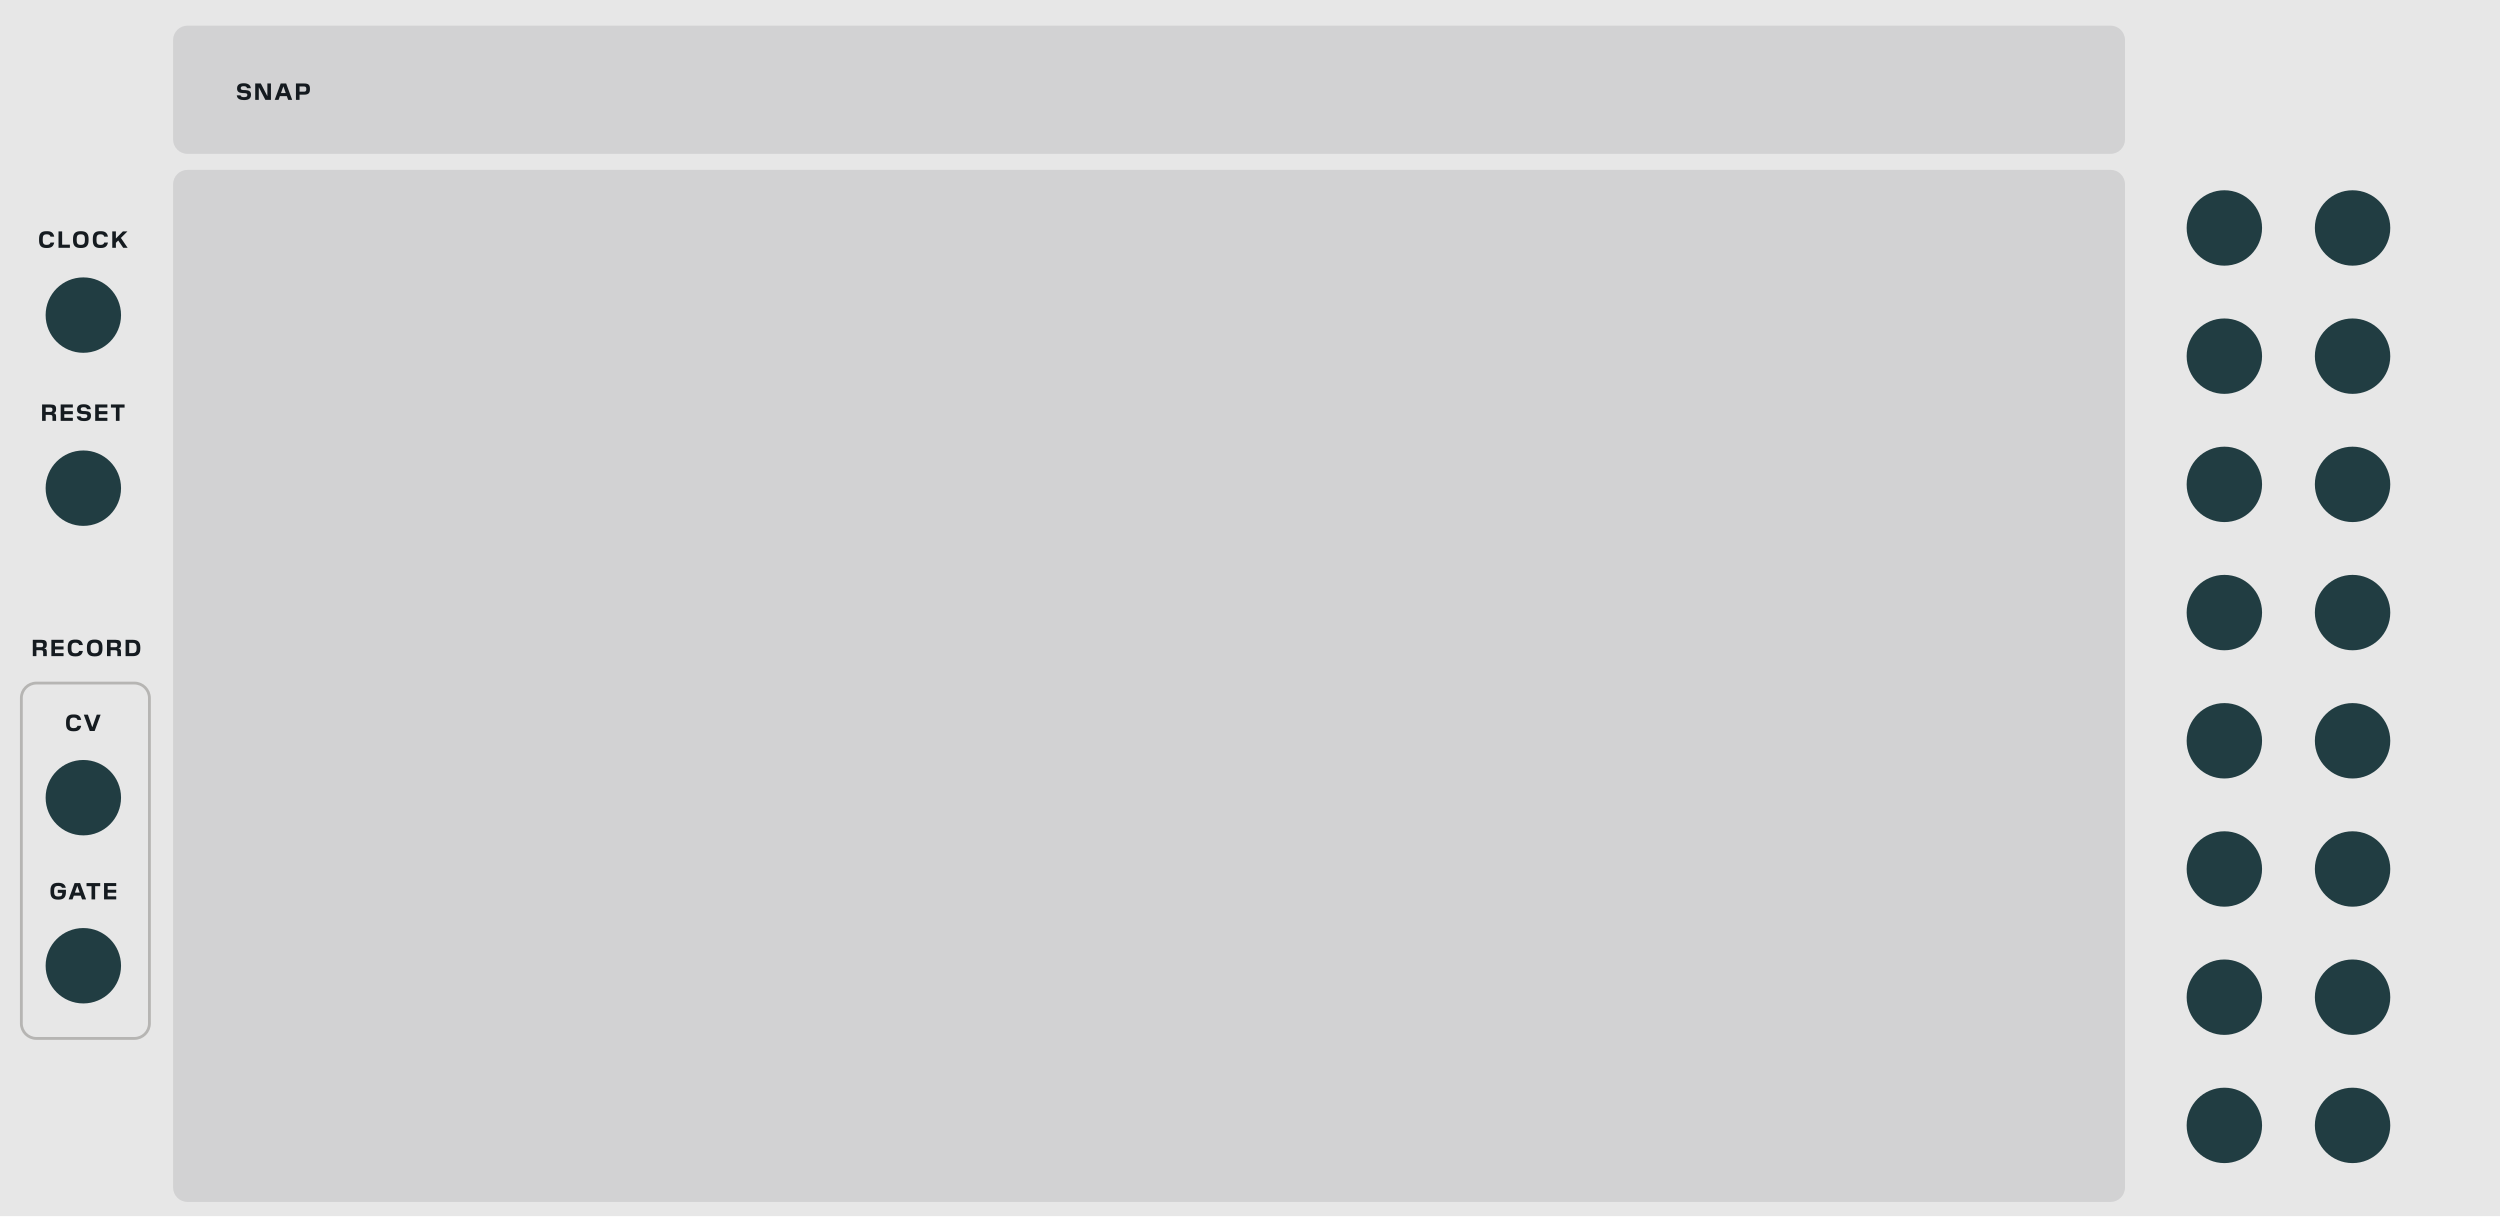
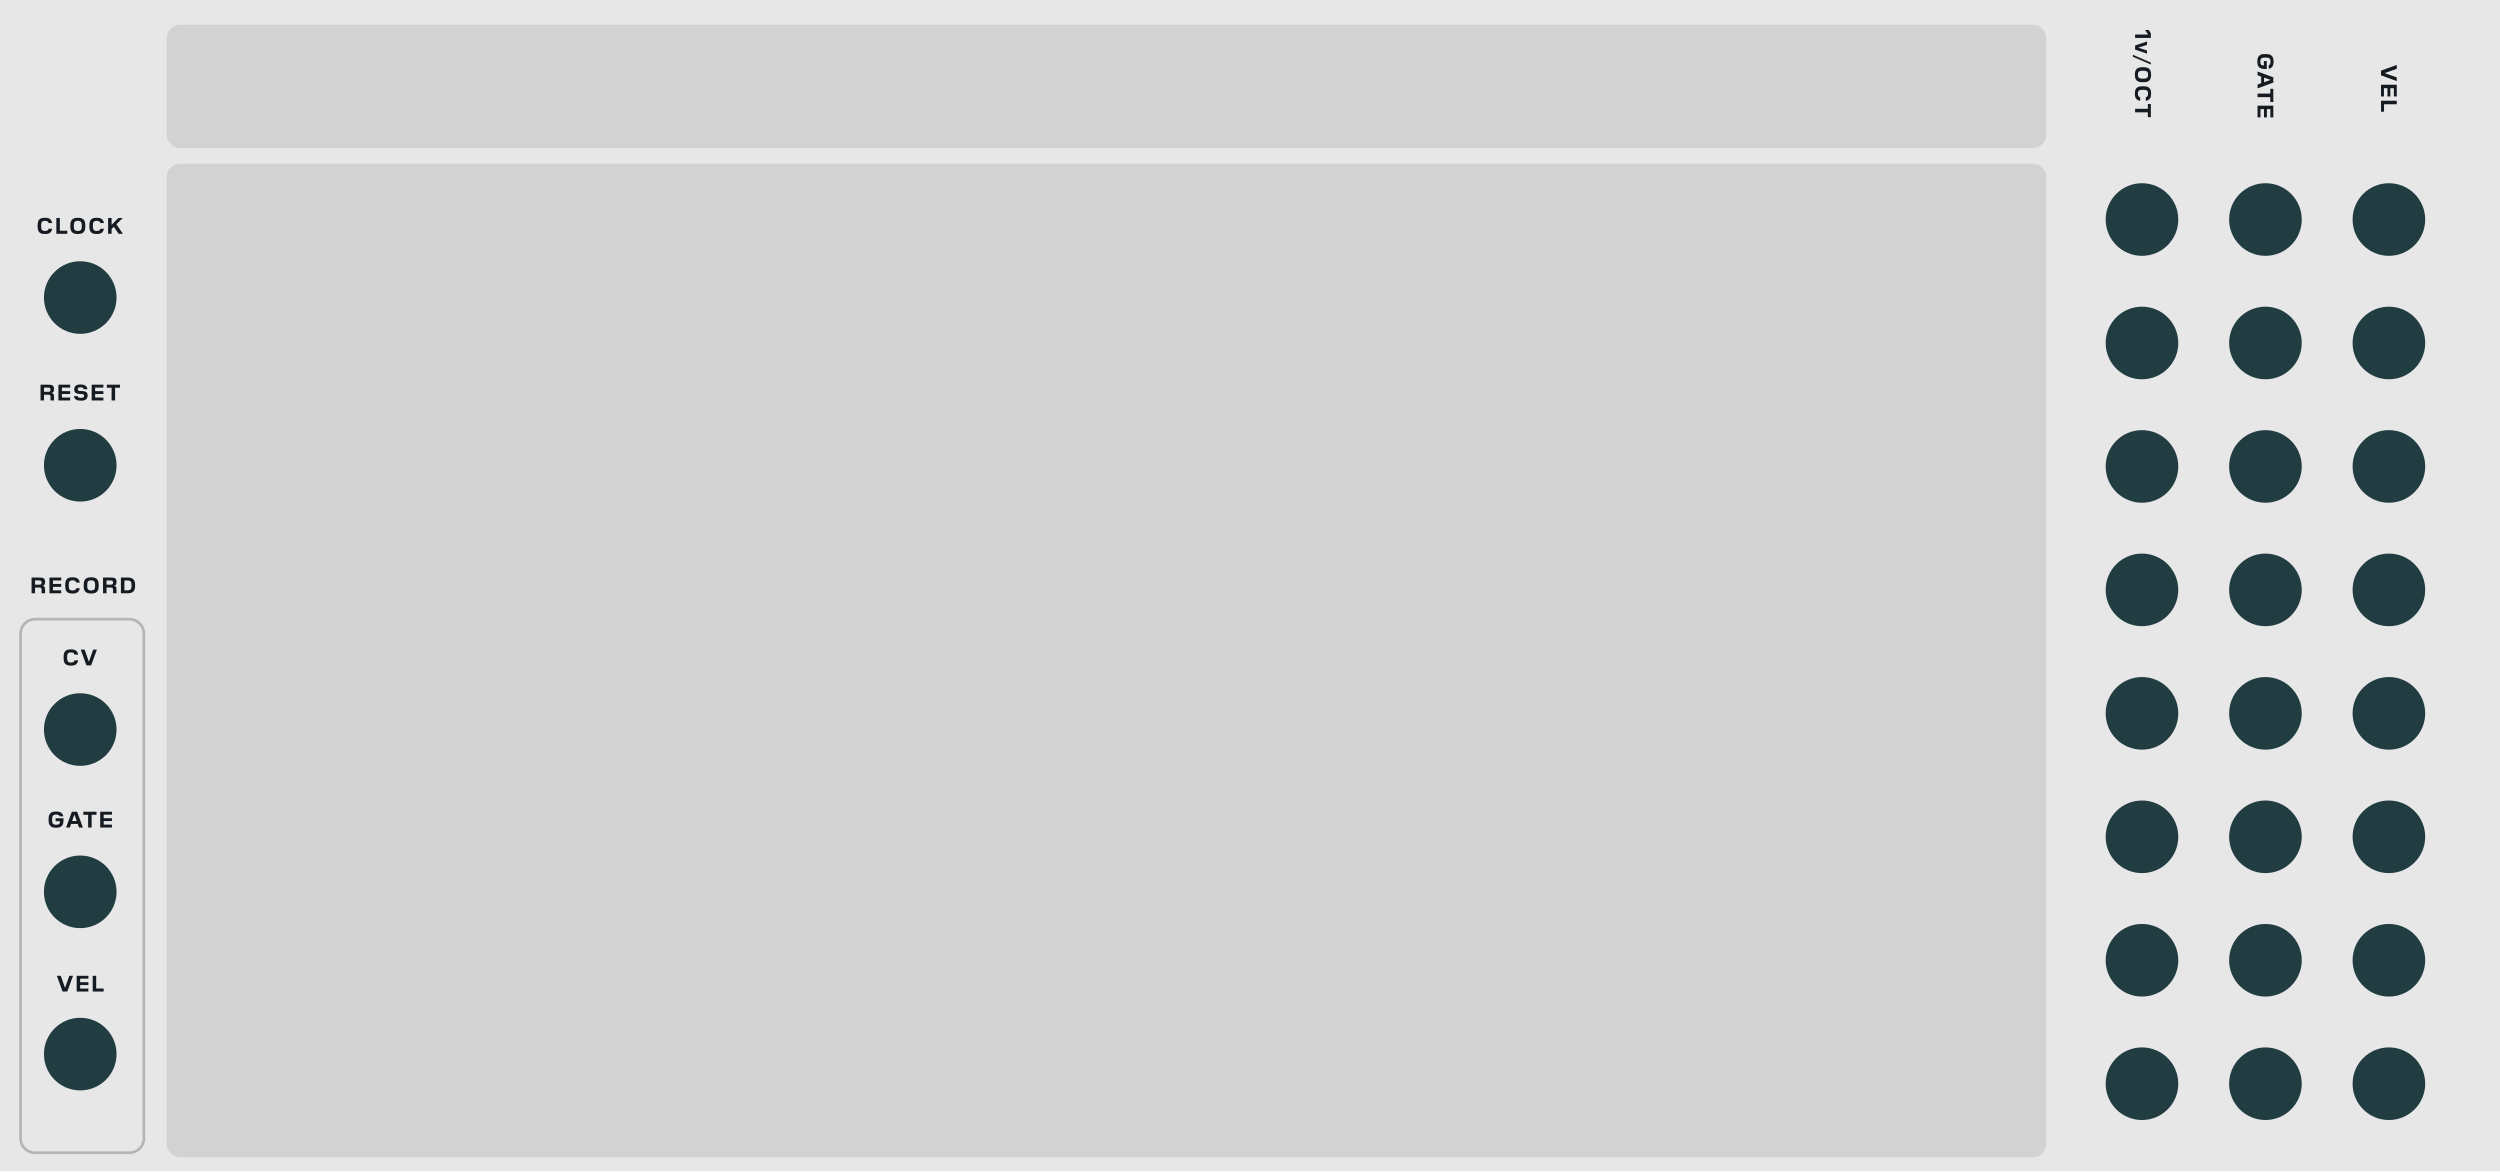
- <svg xmlns="http://www.w3.org/2000/svg" version="1.1" id="piano_roll_panel" width="264.16mm" height="128.5mm" viewBox="0 0 780 379.429">
+ <svg xmlns="http://www.w3.org/2000/svg" version="1.1" id="piano_roll_panel" width="274.32mm" height="128.5mm" viewBox="0 0 810 379.429">
  <defs id="defs1">
    <rect x="31.775" y="71.189" width="255.118" height="85.549" id="rect2-5-9" />
    <rect x="31.775" y="71.189" width="255.118" height="85.549" id="rect2-5-9-1" />
    <rect x="31.775" y="71.189" width="255.118" height="85.549" id="rect2-5-9-8" />
    <rect x="31.775" y="71.189" width="255.118" height="85.549" id="rect2-5-9-8-5" />
    <rect x="31.775" y="71.189" width="255.118" height="85.549" id="rect2-5-9-8-5-5" />
    <rect x="31.775" y="71.189" width="255.118" height="85.549" id="rect2-5-9-8-5-5-3" />
    <rect x="31.775" y="71.189" width="255.118" height="85.549" id="rect2-5-9-1-4" />
+     <rect x="31.775" y="71.189" width="47.346" height="13.253" id="rect2-5-9-1-4-9" />
+     <rect x="31.775" y="71.189" width="34.226" height="11.834" id="rect2-5-9-1-4-9-2" />
+     <rect x="31.775" y="71.189" width="34.226" height="11.834" id="rect2-5-9-1-4-9-2-5" />
+     <rect x="31.775" y="71.189" width="34.226" height="11.834" id="rect2-5-9-1-4-9-2-1" />
+     <rect x="31.775" y="71.189" width="255.118" height="85.549" id="rect2-5-9-1-4-8" />
  </defs>
-   <rect id="panel_background" x="0" y="0" width="780" height="379.429" fill="#e7e7e7" />
-   <circle id="clk_input" cx="26" cy="98.312" r="11.764" fill="#213d42" />
-   <circle id="rst_input" cx="26" cy="152.312" r="11.764" fill="#213d42" />
-   <circle id="rec_voct_input" cx="26" cy="248.875" r="11.764" fill="#213d42" />
-   <circle id="rec_gate_input" cx="26" cy="301.312" r="11.764" fill="#213d42" />
+   <rect id="panel_background" x="0" y="0" width="810" height="379.429" fill="#e7e7e7" />
+   <circle id="clk_input" cx="26" cy="96.406" r="11.764" fill="#213d42" />
+   <circle id="rst_input" cx="26" cy="150.75" r="11.764" fill="#213d42" />
+   <circle id="rec_voct_input" cx="26" cy="236.375" r="11.764" fill="#213d42" />
+   <circle id="rec_gate_input" cx="26" cy="288.952" r="11.764" fill="#213d42" />
  <rect id="control_bar" x="54" y="8" width="609" height="40" rx="4.5" fill="#d2d2d3" />
  <rect id="editor_area" x="54" y="53" width="609" height="322" rx="4.5" fill="#d2d2d3" />
  <circle id="voct_1_output" cx="694" cy="71.125" r="11.764" fill="#213d42" />
  <circle id="gate_1_output" cx="734" cy="71.125" r="11.764" fill="#213d42" />
  <circle id="voct_2_output" cx="694" cy="111.125" r="11.764" fill="#213d42" />
  <circle id="gate_2_output" cx="734" cy="111.125" r="11.764" fill="#213d42" />
  <circle id="voct_3_output" cx="694" cy="151.125" r="11.764" fill="#213d42" />
  <circle id="gate_3_output" cx="734" cy="151.125" r="11.764" fill="#213d42" />
  <circle id="voct_4_output" cx="694" cy="191.125" r="11.764" fill="#213d42" />
  <circle id="gate_4_output" cx="734" cy="191.125" r="11.764" fill="#213d42" />
  <circle id="voct_5_output" cx="694" cy="231.125" r="11.764" fill="#213d42" />
  <circle id="gate_5_output" cx="734" cy="231.125" r="11.764" fill="#213d42" />
  <circle id="voct_6_output" cx="694" cy="271.125" r="11.764" fill="#213d42" />
  <circle id="gate_6_output" cx="734" cy="271.125" r="11.764" fill="#213d42" />
  <circle id="voct_7_output" cx="694" cy="311.125" r="11.764" fill="#213d42" />
  <circle id="gate_7_output" cx="734" cy="311.125" r="11.764" fill="#213d42" />
  <circle id="voct_8_output" cx="694" cy="351.125" r="11.764" fill="#213d42" />
  <circle id="gate_8_output" cx="734" cy="351.125" r="11.764" fill="#213d42" />
-   <path style="font-size:9.333px;font-family:Pilat;-inkscape-font-specification:Pilat;text-align:center;letter-spacing:0.88px;white-space:pre;fill:#0b1116;fill-opacity:0.953;stroke-width:0.378" d="m 144.993,79.449 c 1.792,0 2.585,-0.709 2.884,-2.193 h -1.484 c -0.187,0.672 -0.635,0.933 -1.447,0.933 h -0.121 c -1.297,0 -1.531,-0.719 -1.531,-1.904 v -0.392 c 0,-1.185 0.233,-1.904 1.531,-1.904 h 0.121 c 0.812,0 1.26,0.261 1.447,0.933 h 1.484 c -0.299,-1.484 -1.092,-2.193 -2.884,-2.193 h -0.215 c -2.109,0 -2.949,0.915 -2.949,3.071 v 0.579 c 0,2.156 0.84,3.071 2.949,3.071 z m 9.149,-1.344 h -3.099 v -5.283 h -1.447 v 6.533 h 4.545 z m 4.417,1.344 c 2.1,0 3.043,-0.915 3.043,-3.071 v -0.569 c 0,-2.156 -0.943,-3.08 -3.043,-3.08 h -0.121 c -2.119,0 -3.052,0.924 -3.052,3.08 v 0.569 c 0,2.156 0.933,3.071 3.052,3.071 z m -0.14,-1.26 c -1.297,0 -1.568,-0.719 -1.568,-1.904 v -0.392 c 0,-1.185 0.271,-1.904 1.568,-1.904 h 0.159 c 1.288,0 1.559,0.719 1.559,1.904 v 0.392 c 0,1.204 -0.271,1.885 -1.559,1.904 z m 8.039,1.26 c 1.792,0 2.585,-0.709 2.884,-2.193 h -1.484 c -0.187,0.672 -0.635,0.933 -1.447,0.933 h -0.121 c -1.297,0 -1.531,-0.719 -1.531,-1.904 v -0.392 c 0,-1.185 0.233,-1.904 1.531,-1.904 h 0.121 c 0.812,0 1.26,0.261 1.447,0.933 h 1.484 c -0.299,-1.484 -1.092,-2.193 -2.884,-2.193 h -0.215 c -2.109,0 -2.949,0.915 -2.949,3.071 v 0.579 c 0,2.156 0.84,3.071 2.949,3.071 z m 6.051,-2.063 0.896,-0.905 h 0.065 l 1.951,2.875 h 1.764 l -2.679,-3.929 2.604,-2.604 h -1.811 l -2.735,2.781 h -0.056 v -2.781 h -1.447 v 6.533 h 1.447 z" id="text2-5-5" transform="matrix(0.78125,0,0,0.78125,-98.61457,15.30779)" aria-label="CLOCK" />
-   <path style="font-size:9.333px;font-family:Pilat;-inkscape-font-specification:Pilat;text-align:center;letter-spacing:0.88px;white-space:pre;fill:#0b1116;fill-opacity:0.953;stroke-width:0.378" d="m 144.493,76.976 h 1.605 c 0.859,0 1.092,0.159 1.092,0.896 v 1.484 h 1.447 v -1.577 c 0,-1.139 -0.308,-1.372 -0.999,-1.484 v -0.065 c 0.7,-0.112 0.999,-0.541 0.999,-1.512 v -0.168 c 0,-1.269 -0.597,-1.727 -2.221,-1.727 h -3.369 v 6.533 h 1.447 z m 1.615,-2.949 c 0.821,0 1.083,0.205 1.083,0.868 v 0.056 c 0,0.625 -0.261,0.831 -0.933,0.831 h -1.764 v -1.755 z m 9.224,4.116 h -3.416 v -1.456 h 3.416 v -1.204 h -3.416 v -1.447 h 3.416 v -1.213 h -4.863 v 6.533 h 4.863 z m 4.52,1.307 c 1.652,0 2.725,-0.569 2.725,-2.109 v -0.084 c 0,-1.185 -0.691,-1.727 -2.137,-1.792 l -0.887,-0.028 c -0.849,-0.037 -1.064,-0.243 -1.064,-0.719 v -0.047 c 0,-0.551 0.355,-0.765 1.167,-0.765 0.709,0 1.185,0.159 1.325,0.784 h 1.521 c -0.112,-1.316 -1.213,-1.96 -2.763,-1.96 h -0.112 c -1.745,0 -2.613,0.691 -2.613,2.063 v 0.065 c 0,1.167 0.709,1.717 2.137,1.783 l 0.896,0.037 c 0.831,0.037 1.064,0.243 1.064,0.719 v 0.084 c 0,0.588 -0.439,0.793 -1.307,0.793 -0.616,0 -1.251,-0.084 -1.381,-0.719 h -1.521 c 0.149,1.381 1.26,1.895 2.865,1.895 z m 9.271,-1.307 h -3.416 v -1.456 h 3.416 v -1.204 h -3.416 v -1.447 h 3.416 v -1.213 h -4.863 v 6.533 h 4.863 z m 4.856,-4.069 h 2.016 v -1.251 h -5.46 v 1.251 h 1.988 v 5.283 h 1.456 z" id="text2-5-5-2" transform="matrix(0.78125,0,0,0.78125,-98.62551,69.30955)" aria-label="RESET" />
-   <path style="font-size:9.333px;font-family:Pilat;-inkscape-font-specification:Pilat;text-align:center;letter-spacing:0.88px;white-space:pre;fill:#0b1116;fill-opacity:0.953;stroke-width:0.378" d="m 139.359,76.976 h 1.605 c 0.859,0 1.092,0.159 1.092,0.896 v 1.484 h 1.447 v -1.577 c 0,-1.139 -0.308,-1.372 -0.999,-1.484 v -0.065 c 0.7,-0.112 0.999,-0.541 0.999,-1.512 v -0.168 c 0,-1.269 -0.597,-1.727 -2.221,-1.727 h -3.369 v 6.533 h 1.447 z m 1.615,-2.949 c 0.821,0 1.083,0.205 1.083,0.868 v 0.056 c 0,0.625 -0.261,0.831 -0.933,0.831 h -1.764 v -1.755 z m 9.224,4.116 h -3.416 v -1.456 h 3.416 v -1.204 h -3.416 v -1.447 h 3.416 v -1.213 h -4.863 v 6.533 h 4.863 z m 4.837,1.307 c 1.792,0 2.585,-0.709 2.884,-2.193 h -1.484 c -0.187,0.672 -0.635,0.933 -1.447,0.933 h -0.121 c -1.297,0 -1.531,-0.719 -1.531,-1.904 v -0.392 c 0,-1.185 0.233,-1.904 1.531,-1.904 h 0.121 c 0.812,0 1.26,0.261 1.447,0.933 h 1.484 c -0.299,-1.484 -1.092,-2.193 -2.884,-2.193 h -0.215 c -2.109,0 -2.949,0.915 -2.949,3.071 v 0.579 c 0,2.156 0.84,3.071 2.949,3.071 z m 7.665,0 c 2.1,0 3.043,-0.915 3.043,-3.071 v -0.569 c 0,-2.156 -0.943,-3.08 -3.043,-3.08 h -0.121 c -2.119,0 -3.052,0.924 -3.052,3.08 v 0.569 c 0,2.156 0.933,3.071 3.052,3.071 z m -0.14,-1.26 c -1.297,0 -1.568,-0.719 -1.568,-1.904 v -0.392 c 0,-1.185 0.271,-1.904 1.568,-1.904 h 0.159 c 1.288,0 1.559,0.719 1.559,1.904 v 0.392 c 0,1.204 -0.271,1.885 -1.559,1.904 z m 6.433,-1.213 h 1.605 c 0.859,0 1.092,0.159 1.092,0.896 v 1.484 h 1.447 v -1.577 c 0,-1.139 -0.308,-1.372 -0.999,-1.484 v -0.065 c 0.7,-0.112 0.999,-0.541 0.999,-1.512 v -0.168 c 0,-1.269 -0.597,-1.727 -2.221,-1.727 h -3.369 v 6.533 h 1.447 z m 1.615,-2.949 c 0.821,0 1.083,0.205 1.083,0.868 v 0.056 c 0,0.625 -0.261,0.831 -0.933,0.831 h -1.764 v -1.755 z m 10.251,1.876 c 0,-2.156 -0.952,-3.08 -3.052,-3.08 h -2.837 v 6.533 h 2.837 c 2.1,0 3.052,-0.915 3.052,-3.071 z m -3.071,-1.857 c 1.288,0 1.596,0.756 1.596,1.941 v 0.205 c 0,1.204 -0.308,1.923 -1.596,1.941 h -1.372 v -4.088 z" id="text2-5-5-2-1" transform="matrix(0.78125,0,0,0.78125,-97.51383,142.7254)" aria-label="RECORD" />
-   <path style="font-size:9.333px;font-family:Pilat;-inkscape-font-specification:Pilat;text-align:center;letter-spacing:0.88px;white-space:pre;fill:#0b1116;fill-opacity:0.953;stroke-width:0.378" d="m 155.739,79.449 c 1.792,0 2.585,-0.709 2.884,-2.193 h -1.484 c -0.187,0.672 -0.635,0.933 -1.447,0.933 h -0.121 c -1.297,0 -1.531,-0.719 -1.531,-1.904 v -0.392 c 0,-1.185 0.233,-1.904 1.531,-1.904 h 0.121 c 0.812,0 1.26,0.261 1.447,0.933 h 1.484 c -0.299,-1.484 -1.092,-2.193 -2.884,-2.193 h -0.215 c -2.109,0 -2.949,0.915 -2.949,3.071 v 0.579 c 0,2.156 0.84,3.071 2.949,3.071 z m 10.643,-6.627 h -1.54 l -1.755,4.937 h -0.056 l -1.736,-4.937 h -1.633 l 2.389,6.533 h 1.941 z" id="text2-5-5-2-1-7" transform="matrix(0.78125,0,0,0.78125,-98.5927,166.0851)" aria-label="CV" />
-   <path style="font-size:9.333px;font-family:Pilat;-inkscape-font-specification:Pilat;text-align:center;letter-spacing:0.88px;white-space:pre;fill:#0b1116;fill-opacity:0.953;stroke-width:0.378" d="m 149.376,79.449 c 2.1,0 3.015,-0.915 3.015,-3.071 v -0.849 h -3.267 v 1.204 h 1.811 c 0,1.045 -0.317,1.465 -1.493,1.465 h -0.205 c -1.297,0 -1.568,-0.7 -1.568,-1.895 v -0.411 c 0,-1.185 0.271,-1.904 1.568,-1.904 h 0.159 c 0.784,0 1.251,0.224 1.409,0.737 h 1.521 c -0.289,-1.409 -1.269,-1.997 -2.949,-1.997 h -0.121 c -2.119,0 -3.052,0.924 -3.052,3.08 v 0.569 c 0,2.156 0.933,3.071 3.052,3.071 z m 8.664,-6.627 h -2.184 l -2.389,6.533 h 1.549 l 0.532,-1.493 h 2.753 l 0.532,1.493 h 1.605 z m -1.083,1.213 0.924,2.613 h -1.913 l 0.924,-2.613 z m 7.105,0.037 h 2.016 v -1.251 h -5.46 v 1.251 h 1.988 v 5.283 h 1.456 z m 8.412,4.069 h -3.416 v -1.456 h 3.416 v -1.204 h -3.416 v -1.447 h 3.416 v -1.213 h -4.863 v 6.533 h 4.863 z" id="text2-5-5-2-1-7-2" transform="matrix(0.78125,0,0,0.78125,-98.48332,218.6172)" aria-label="GATE" />
-   <path style="fill:none;stroke:#b6b5b3;stroke-width:0.886;stroke-opacity:1;stroke-dasharray:none" id="rect1" width="39.96" height="110.869" x="6.66" y="213.119" d="m 11.347,213.119 h 30.585 a 4.687,4.687 45 0 1 4.688,4.688 v 101.494 a 4.687,4.687 135 0 1 -4.688,4.688 h -30.585 a 4.687,4.687 45 0 1 -4.687,-4.688 v -101.494 a 4.687,4.687 135 0 1 4.687,-4.688 z" />
-   <path style="font-size:9.333px;font-family:Pilat;-inkscape-font-specification:Pilat;text-align:center;letter-spacing:0.88px;white-space:pre;fill:#0b1116;fill-opacity:0.953;stroke-width:0.378" d="m 147.733,79.449 c 1.652,0 2.725,-0.569 2.725,-2.109 v -0.084 c 0,-1.185 -0.691,-1.727 -2.137,-1.792 l -0.887,-0.028 c -0.849,-0.037 -1.064,-0.243 -1.064,-0.719 v -0.047 c 0,-0.551 0.355,-0.765 1.167,-0.765 0.709,0 1.185,0.159 1.325,0.784 h 1.521 c -0.112,-1.316 -1.213,-1.96 -2.763,-1.96 h -0.112 c -1.745,0 -2.613,0.691 -2.613,2.063 v 0.065 c 0,1.167 0.709,1.717 2.137,1.783 l 0.896,0.037 c 0.831,0.037 1.064,0.243 1.064,0.719 v 0.084 c 0,0.588 -0.439,0.793 -1.307,0.793 -0.616,0 -1.251,-0.084 -1.381,-0.719 h -1.521 c 0.149,1.381 1.26,1.895 2.865,1.895 z m 10.689,-6.627 h -1.428 v 4.965 h -0.056 l -2.557,-4.965 h -2.24 v 6.533 h 1.428 v -4.956 h 0.056 l 2.567,4.956 h 2.231 z m 6.079,0 h -2.184 l -2.389,6.533 h 1.549 l 0.532,-1.493 h 2.753 l 0.532,1.493 h 1.605 z m -1.083,1.213 0.924,2.613 h -1.913 l 0.924,-2.613 z m 6.433,3.248 h 1.904 c 1.596,0 2.24,-0.663 2.24,-2.081 v -0.28 c 0,-1.54 -0.644,-2.1 -2.24,-2.1 h -3.351 v 6.533 h 1.447 z m 1.671,-3.276 c 0.784,0 1.027,0.261 1.027,0.999 v 0.093 c 0,0.719 -0.224,0.999 -1.017,0.999 h -1.68 v -2.091 z" id="text2-5-5-9-5" transform="matrix(0.78125,0,0,0.78125,-39.2336,-30.84285)" aria-label="SNAP" />
+   <circle id="vel_1_output" cx="774" cy="71.125" r="11.764" fill="#213d42" />
+   <circle id="vel_2_output" cx="774" cy="111.125" r="11.764" fill="#213d42" />
+   <circle id="vel_3_output" cx="774" cy="151.125" r="11.764" fill="#213d42" />
+   <circle id="vel_4_output" cx="774" cy="191.125" r="11.764" fill="#213d42" />
+   <circle id="vel_5_output" cx="774" cy="231.125" r="11.764" fill="#213d42" />
+   <circle id="vel_6_output" cx="774" cy="271.125" r="11.764" fill="#213d42" />
+   <circle id="vel_7_output" cx="774" cy="311.125" r="11.764" fill="#213d42" />
+   <circle id="vel_8_output" cx="774" cy="351.125" r="11.764" fill="#213d42" />
+   <path style="font-size:9.333px;font-family:Pilat;-inkscape-font-specification:Pilat;text-align:center;letter-spacing:0.88px;white-space:pre;fill:#0b1116;fill-opacity:0.953;stroke-width:0.295" d="m 14.661,75.815 c 1.4,0 2.02,-0.554 2.253,-1.714 H 15.755 c -0.146,0.525 -0.496,0.729 -1.13,0.729 h -0.095 c -1.014,0 -1.196,-0.561 -1.196,-1.488 v -0.306 c 0,-0.926 0.182,-1.488 1.196,-1.488 h 0.095 c 0.634,0 0.984,0.204 1.13,0.729 h 1.159 C 16.681,71.119 16.061,70.565 14.661,70.565 h -0.168 c -1.648,0 -2.304,0.715 -2.304,2.399 v 0.452 c 0,1.684 0.656,2.399 2.304,2.399 z m 7.148,-1.05 h -2.421 v -4.127 h -1.13 v 5.104 h 3.551 z m 3.451,1.05 c 1.641,0 2.377,-0.715 2.377,-2.399 v -0.445 c 0,-1.684 -0.736,-2.406 -2.377,-2.406 h -0.095 c -1.655,0 -2.384,0.722 -2.384,2.406 v 0.445 c 0,1.684 0.729,2.399 2.384,2.399 z M 25.151,74.831 c -1.014,0 -1.225,-0.561 -1.225,-1.488 v -0.306 c 0,-0.926 0.211,-1.488 1.225,-1.488 h 0.124 c 1.006,0 1.218,0.561 1.218,1.488 V 73.343 c 0,0.941 -0.211,1.473 -1.218,1.488 z m 6.28,0.984 c 1.4,0 2.02,-0.554 2.253,-1.714 h -1.159 c -0.146,0.525 -0.496,0.729 -1.13,0.729 h -0.095 c -1.014,0 -1.196,-0.561 -1.196,-1.488 v -0.306 c 0,-0.926 0.182,-1.488 1.196,-1.488 h 0.095 c 0.634,0 0.984,0.204 1.13,0.729 h 1.159 c -0.233,-1.159 -0.853,-1.714 -2.253,-1.714 h -0.168 c -1.648,0 -2.304,0.715 -2.304,2.399 v 0.452 c 0,1.684 0.656,2.399 2.304,2.399 z m 4.727,-1.611 0.7,-0.707 h 0.051 l 1.524,2.246 h 1.378 l -2.093,-3.07 2.034,-2.034 h -1.415 l -2.136,2.173 h -0.044 v -2.173 h -1.13 v 5.104 h 1.13 z" id="text2-5-5" aria-label="CLOCK" />
+   <path style="font-size:9.333px;font-family:Pilat;-inkscape-font-specification:Pilat;text-align:center;letter-spacing:0.88px;white-space:pre;fill:#0b1116;fill-opacity:0.953;stroke-width:0.378" d="m 40.756,72.823 h -1.857 l -1.419,0.84 v 1.577 l 1.829,-1.241 h 0.056 v 5.357 h 1.391 z m 6.527,1.587 h -1.325 l -1.139,3.575 h -0.047 l -1.12,-3.575 h -1.437 l 1.68,4.947 h 1.708 z m 1.281,5.88 3.229,-7.467 h -0.812 l -3.239,7.467 z m 7.516,-0.84 c 2.1,0 3.043,-0.915 3.043,-3.071 v -0.569 c 0,-2.156 -0.943,-3.08 -3.043,-3.08 H 55.958 c -2.119,0 -3.052,0.924 -3.052,3.08 v 0.569 c 0,2.156 0.933,3.071 3.052,3.071 z m -0.14,-1.26 c -1.297,0 -1.568,-0.719 -1.568,-1.904 v -0.392 c 0,-1.185 0.271,-1.904 1.568,-1.904 h 0.159 c 1.288,0 1.559,0.719 1.559,1.904 v 0.392 c 0,1.204 -0.271,1.885 -1.559,1.904 z m 8.039,1.26 c 1.792,0 2.585,-0.709 2.884,-2.193 h -1.484 c -0.187,0.672 -0.635,0.933 -1.447,0.933 H 63.81 c -1.297,0 -1.531,-0.719 -1.531,-1.904 v -0.392 c 0,-1.185 0.233,-1.904 1.531,-1.904 h 0.121 c 0.812,0 1.26,0.261 1.447,0.933 h 1.484 c -0.299,-1.484 -1.092,-2.193 -2.884,-2.193 h -0.215 c -2.109,0 -2.949,0.915 -2.949,3.071 v 0.579 c 0,2.156 0.84,3.071 2.949,3.071 z m 7.637,-5.376 h 2.016 v -1.251 h -5.46 v 1.251 h 1.988 v 5.283 h 1.456 z" id="text2-5-5-9-5-8" transform="matrix(0,0.78125,-0.78125,0,753.773,-19.55418)" aria-label="1v/OCT" />
+   <path style="font-size:9.333px;font-family:Pilat;-inkscape-font-specification:Pilat;text-align:center;letter-spacing:0.88px;white-space:pre;fill:#0b1116;fill-opacity:0.953;stroke-width:0.378" d="m 38.931,79.449 c 2.1,0 3.015,-0.915 3.015,-3.071 v -0.849 h -3.267 v 1.204 h 1.811 c 0,1.045 -0.317,1.465 -1.493,1.465 h -0.205 c -1.297,0 -1.568,-0.7 -1.568,-1.895 v -0.411 c 0,-1.185 0.271,-1.904 1.568,-1.904 h 0.159 c 0.784,0 1.251,0.224 1.409,0.737 h 1.521 c -0.289,-1.409 -1.269,-1.997 -2.949,-1.997 h -0.121 c -2.119,0 -3.052,0.924 -3.052,3.08 v 0.569 c 0,2.156 0.933,3.071 3.052,3.071 z m 8.664,-6.627 h -2.184 l -2.389,6.533 h 1.549 l 0.532,-1.493 h 2.753 l 0.532,1.493 h 1.605 z m -1.083,1.213 0.924,2.613 h -1.913 l 0.924,-2.613 z m 7.105,0.037 h 2.016 v -1.251 h -5.46 v 1.251 h 1.988 v 5.283 h 1.456 z m 8.412,4.069 h -3.416 v -1.456 h 3.416 v -1.204 h -3.416 v -1.447 h 3.416 v -1.213 h -4.863 v 6.533 h 4.863 z" id="text2-5-5-9-5-8-5" transform="matrix(0,0.78125,-0.78125,0,793.4449,-10.42509)" aria-label="GATE" />
+   <path style="font-size:9.333px;font-family:Pilat;-inkscape-font-specification:Pilat;text-align:center;letter-spacing:0.88px;white-space:pre;fill:#0b1116;fill-opacity:0.953;stroke-width:0.295" d="m 776.552,26.276 v -1.203 l -3.857,-1.371 v -0.044 l 3.857,-1.356 v -1.276 l -5.104,1.867 v 1.517 z m -4.156,4.975 v -2.669 h 1.137 v 2.669 h 0.941 v -2.669 h 1.13 v 2.669 h 0.948 v -3.799 h -5.104 v 3.799 z m 0.029,4.946 v -2.421 h 4.127 v -1.13 h -5.104 v 3.551 z" id="text2-5-5-9-5-8-5-2" aria-label="VEL" />
+   <path style="font-size:9.333px;font-family:Pilat;-inkscape-font-specification:Pilat;text-align:center;letter-spacing:0.88px;white-space:pre;fill:#0b1116;fill-opacity:0.953;stroke-width:0.378" d="m 45.853,72.823 h -1.54 l -1.755,4.937 h -0.056 l -1.736,-4.937 h -1.633 l 2.389,6.533 h 1.941 z m 6.368,5.32 h -3.416 v -1.456 h 3.416 v -1.204 h -3.416 v -1.447 h 3.416 v -1.213 h -4.863 v 6.533 h 4.863 z m 6.331,-0.037 h -3.099 v -5.283 h -1.447 v 6.533 h 4.545 z" id="text2-5-5-9-5-8-5-7" transform="matrix(0.78125,0,0,0.78125,-12.15782,259.2578)" aria-label="VEL" />
+   <path style="font-size:9.333px;font-family:Pilat;-inkscape-font-specification:Pilat;text-align:center;letter-spacing:0.88px;white-space:pre;fill:#0b1116;fill-opacity:0.953;stroke-width:0.295" d="m 14.26,127.885 h 1.254 c 0.671,0 0.853,0.124 0.853,0.7 v 1.159 h 1.13 v -1.232 c 0,-0.89 -0.241,-1.072 -0.78,-1.159 v -0.051 c 0.547,-0.087 0.78,-0.423 0.78,-1.181 v -0.131 c 0,-0.992 -0.467,-1.349 -1.735,-1.349 h -2.632 v 5.104 h 1.13 z m 1.261,-2.304 c 0.642,0 0.846,0.16 0.846,0.678 v 0.044 c 0,0.489 -0.204,0.649 -0.729,0.649 h -1.378 v -1.371 z m 7.206,3.216 h -2.669 v -1.137 h 2.669 v -0.941 h -2.669 v -1.13 h 2.669 v -0.948 h -3.799 v 5.104 h 3.799 z m 3.531,1.021 c 1.291,0 2.129,-0.445 2.129,-1.648 v -0.066 c 0,-0.926 -0.54,-1.349 -1.67,-1.4 l -0.693,-0.022 c -0.664,-0.029 -0.831,-0.19 -0.831,-0.561 v -0.036 c 0,-0.43 0.277,-0.598 0.911,-0.598 0.554,0 0.926,0.124 1.035,0.613 h 1.189 c -0.087,-1.028 -0.948,-1.531 -2.158,-1.531 h -0.087 c -1.364,0 -2.042,0.54 -2.042,1.611 v 0.051 c 0,0.911 0.554,1.342 1.67,1.393 l 0.7,0.029 c 0.649,0.029 0.831,0.19 0.831,0.561 v 0.066 c 0,0.459 -0.343,0.62 -1.021,0.62 -0.481,0 -0.977,-0.066 -1.079,-0.561 h -1.189 c 0.117,1.079 0.984,1.48 2.239,1.48 z m 7.243,-1.021 h -2.669 v -1.137 h 2.669 v -0.941 h -2.669 v -1.13 h 2.669 v -0.948 H 29.703 v 5.104 h 3.799 z m 3.794,-3.179 h 1.575 v -0.977 h -4.266 v 0.977 h 1.553 v 4.127 h 1.137 z" id="text2-5-5-2" aria-label="RESET" />
+   <path style="font-size:9.333px;font-family:Pilat;-inkscape-font-specification:Pilat;text-align:center;letter-spacing:0.88px;white-space:pre;fill:#0b1116;fill-opacity:0.953;stroke-width:0.295" d="m 11.36,190.363 h 1.254 c 0.671,0 0.853,0.124 0.853,0.7 v 1.159 h 1.13 v -1.232 c 0,-0.89 -0.241,-1.072 -0.78,-1.159 v -0.051 c 0.547,-0.087 0.78,-0.423 0.78,-1.181 v -0.131 c 0,-0.992 -0.467,-1.349 -1.735,-1.349 h -2.632 v 5.104 h 1.13 z m 1.261,-2.304 c 0.642,0 0.846,0.16 0.846,0.678 v 0.044 c 0,0.489 -0.204,0.649 -0.729,0.649 h -1.378 v -1.371 z m 7.206,3.216 h -2.669 v -1.137 h 2.669 v -0.941 h -2.669 v -1.13 h 2.669 v -0.948 h -3.799 v 5.104 h 3.799 z m 3.779,1.021 c 1.4,0 2.02,-0.554 2.253,-1.714 h -1.159 c -0.146,0.525 -0.496,0.729 -1.13,0.729 h -0.095 c -1.014,0 -1.196,-0.561 -1.196,-1.488 v -0.306 c 0,-0.926 0.182,-1.488 1.196,-1.488 h 0.095 c 0.634,0 0.984,0.204 1.13,0.729 h 1.159 c -0.233,-1.159 -0.853,-1.714 -2.253,-1.714 h -0.168 c -1.648,0 -2.304,0.715 -2.304,2.399 v 0.452 c 0,1.684 0.656,2.399 2.304,2.399 z m 5.989,0 c 1.641,0 2.377,-0.715 2.377,-2.399 v -0.445 c 0,-1.684 -0.736,-2.406 -2.377,-2.406 h -0.095 c -1.655,0 -2.384,0.722 -2.384,2.406 v 0.445 c 0,1.684 0.729,2.399 2.384,2.399 z m -0.109,-0.984 c -1.014,0 -1.225,-0.561 -1.225,-1.488 v -0.306 c 0,-0.926 0.211,-1.488 1.225,-1.488 h 0.124 c 1.006,0 1.218,0.561 1.218,1.488 v 0.306 c 0,0.941 -0.211,1.473 -1.218,1.488 z m 5.026,-0.948 h 1.254 c 0.671,0 0.853,0.124 0.853,0.7 v 1.159 h 1.13 v -1.232 c 0,-0.89 -0.241,-1.072 -0.78,-1.159 v -0.051 c 0.547,-0.087 0.78,-0.423 0.78,-1.181 v -0.131 c 0,-0.992 -0.467,-1.349 -1.735,-1.349 h -2.632 v 5.104 h 1.13 z m 1.261,-2.304 c 0.642,0 0.846,0.16 0.846,0.678 v 0.044 c 0,0.489 -0.204,0.649 -0.729,0.649 h -1.378 v -1.371 z m 8.008,1.466 c 0,-1.684 -0.744,-2.406 -2.384,-2.406 h -2.217 v 5.104 h 2.217 c 1.641,0 2.384,-0.715 2.384,-2.399 z m -2.399,-1.451 c 1.006,0 1.247,0.591 1.247,1.517 v 0.16 c 0,0.941 -0.241,1.502 -1.247,1.517 h -1.072 v -3.194 z" id="text2-5-5-2-1" aria-label="RECORD" />
+   <path style="font-size:9.333px;font-family:Pilat;-inkscape-font-specification:Pilat;text-align:center;letter-spacing:0.88px;white-space:pre;fill:#0b1116;fill-opacity:0.953;stroke-width:0.295" d="m 23.079,215.655 c 1.4,0 2.02,-0.554 2.253,-1.714 h -1.159 c -0.146,0.525 -0.496,0.729 -1.13,0.729 h -0.095 c -1.014,0 -1.196,-0.561 -1.196,-1.488 v -0.306 c 0,-0.926 0.182,-1.488 1.196,-1.488 h 0.095 c 0.634,0 0.984,0.204 1.13,0.729 h 1.159 c -0.233,-1.159 -0.853,-1.714 -2.253,-1.714 h -0.168 c -1.648,0 -2.304,0.715 -2.304,2.399 v 0.452 c 0,1.684 0.656,2.399 2.304,2.399 z m 8.315,-5.177 h -1.203 l -1.371,3.857 h -0.044 l -1.356,-3.857 h -1.276 l 1.867,5.104 h 1.517 z" id="text2-5-5-2-1-7" aria-label="CV" />
+   <path style="font-size:9.333px;font-family:Pilat;-inkscape-font-specification:Pilat;text-align:center;letter-spacing:0.88px;white-space:pre;fill:#0b1116;fill-opacity:0.953;stroke-width:0.295" d="m 18.217,268.187 c 1.641,0 2.355,-0.715 2.355,-2.399 v -0.664 h -2.552 v 0.941 h 1.415 c 0,0.817 -0.248,1.145 -1.167,1.145 h -0.16 c -1.014,0 -1.225,-0.547 -1.225,-1.48 v -0.321 c 0,-0.926 0.211,-1.488 1.225,-1.488 h 0.124 c 0.613,0 0.977,0.175 1.101,0.576 h 1.189 c -0.226,-1.101 -0.992,-1.56 -2.304,-1.56 h -0.095 c -1.655,0 -2.384,0.722 -2.384,2.406 v 0.445 c 0,1.684 0.729,2.399 2.384,2.399 z m 6.769,-5.177 h -1.706 l -1.867,5.104 h 1.21 l 0.416,-1.167 h 2.151 l 0.416,1.167 h 1.254 z m -0.846,0.948 0.722,2.042 h -1.495 l 0.722,-2.042 z m 5.551,0.029 h 1.575 v -0.977 h -4.266 v 0.977 h 1.553 v 4.127 h 1.137 z m 6.572,3.179 h -2.669 v -1.137 h 2.669 v -0.941 h -2.669 v -1.13 h 2.669 v -0.948 h -3.799 v 5.104 h 3.799 z" id="text2-5-5-2-1-7-2" aria-label="GATE" />
+   <circle id="rec_vel_input" cx="26" cy="341.529" r="11.764" fill="#213d42" />
+   <path style="fill:none;stroke:#b6b5b3;stroke-width:0.886;stroke-dasharray:none;stroke-opacity:1" id="rect1" width="39.96" height="172.878" x="6.66" y="213.119" d="m 11.347,213.119 h 30.585 a 4.687,4.687 45 0 1 4.688,4.688 l 0,163.503 a 4.687,4.687 135 0 1 -4.688,4.688 H 11.347 A 4.687,4.687 45 0 1 6.66,381.309 V 217.806 a 4.687,4.687 135 0 1 4.687,-4.688 z" transform="translate(0,-12.5)" />
</svg>
